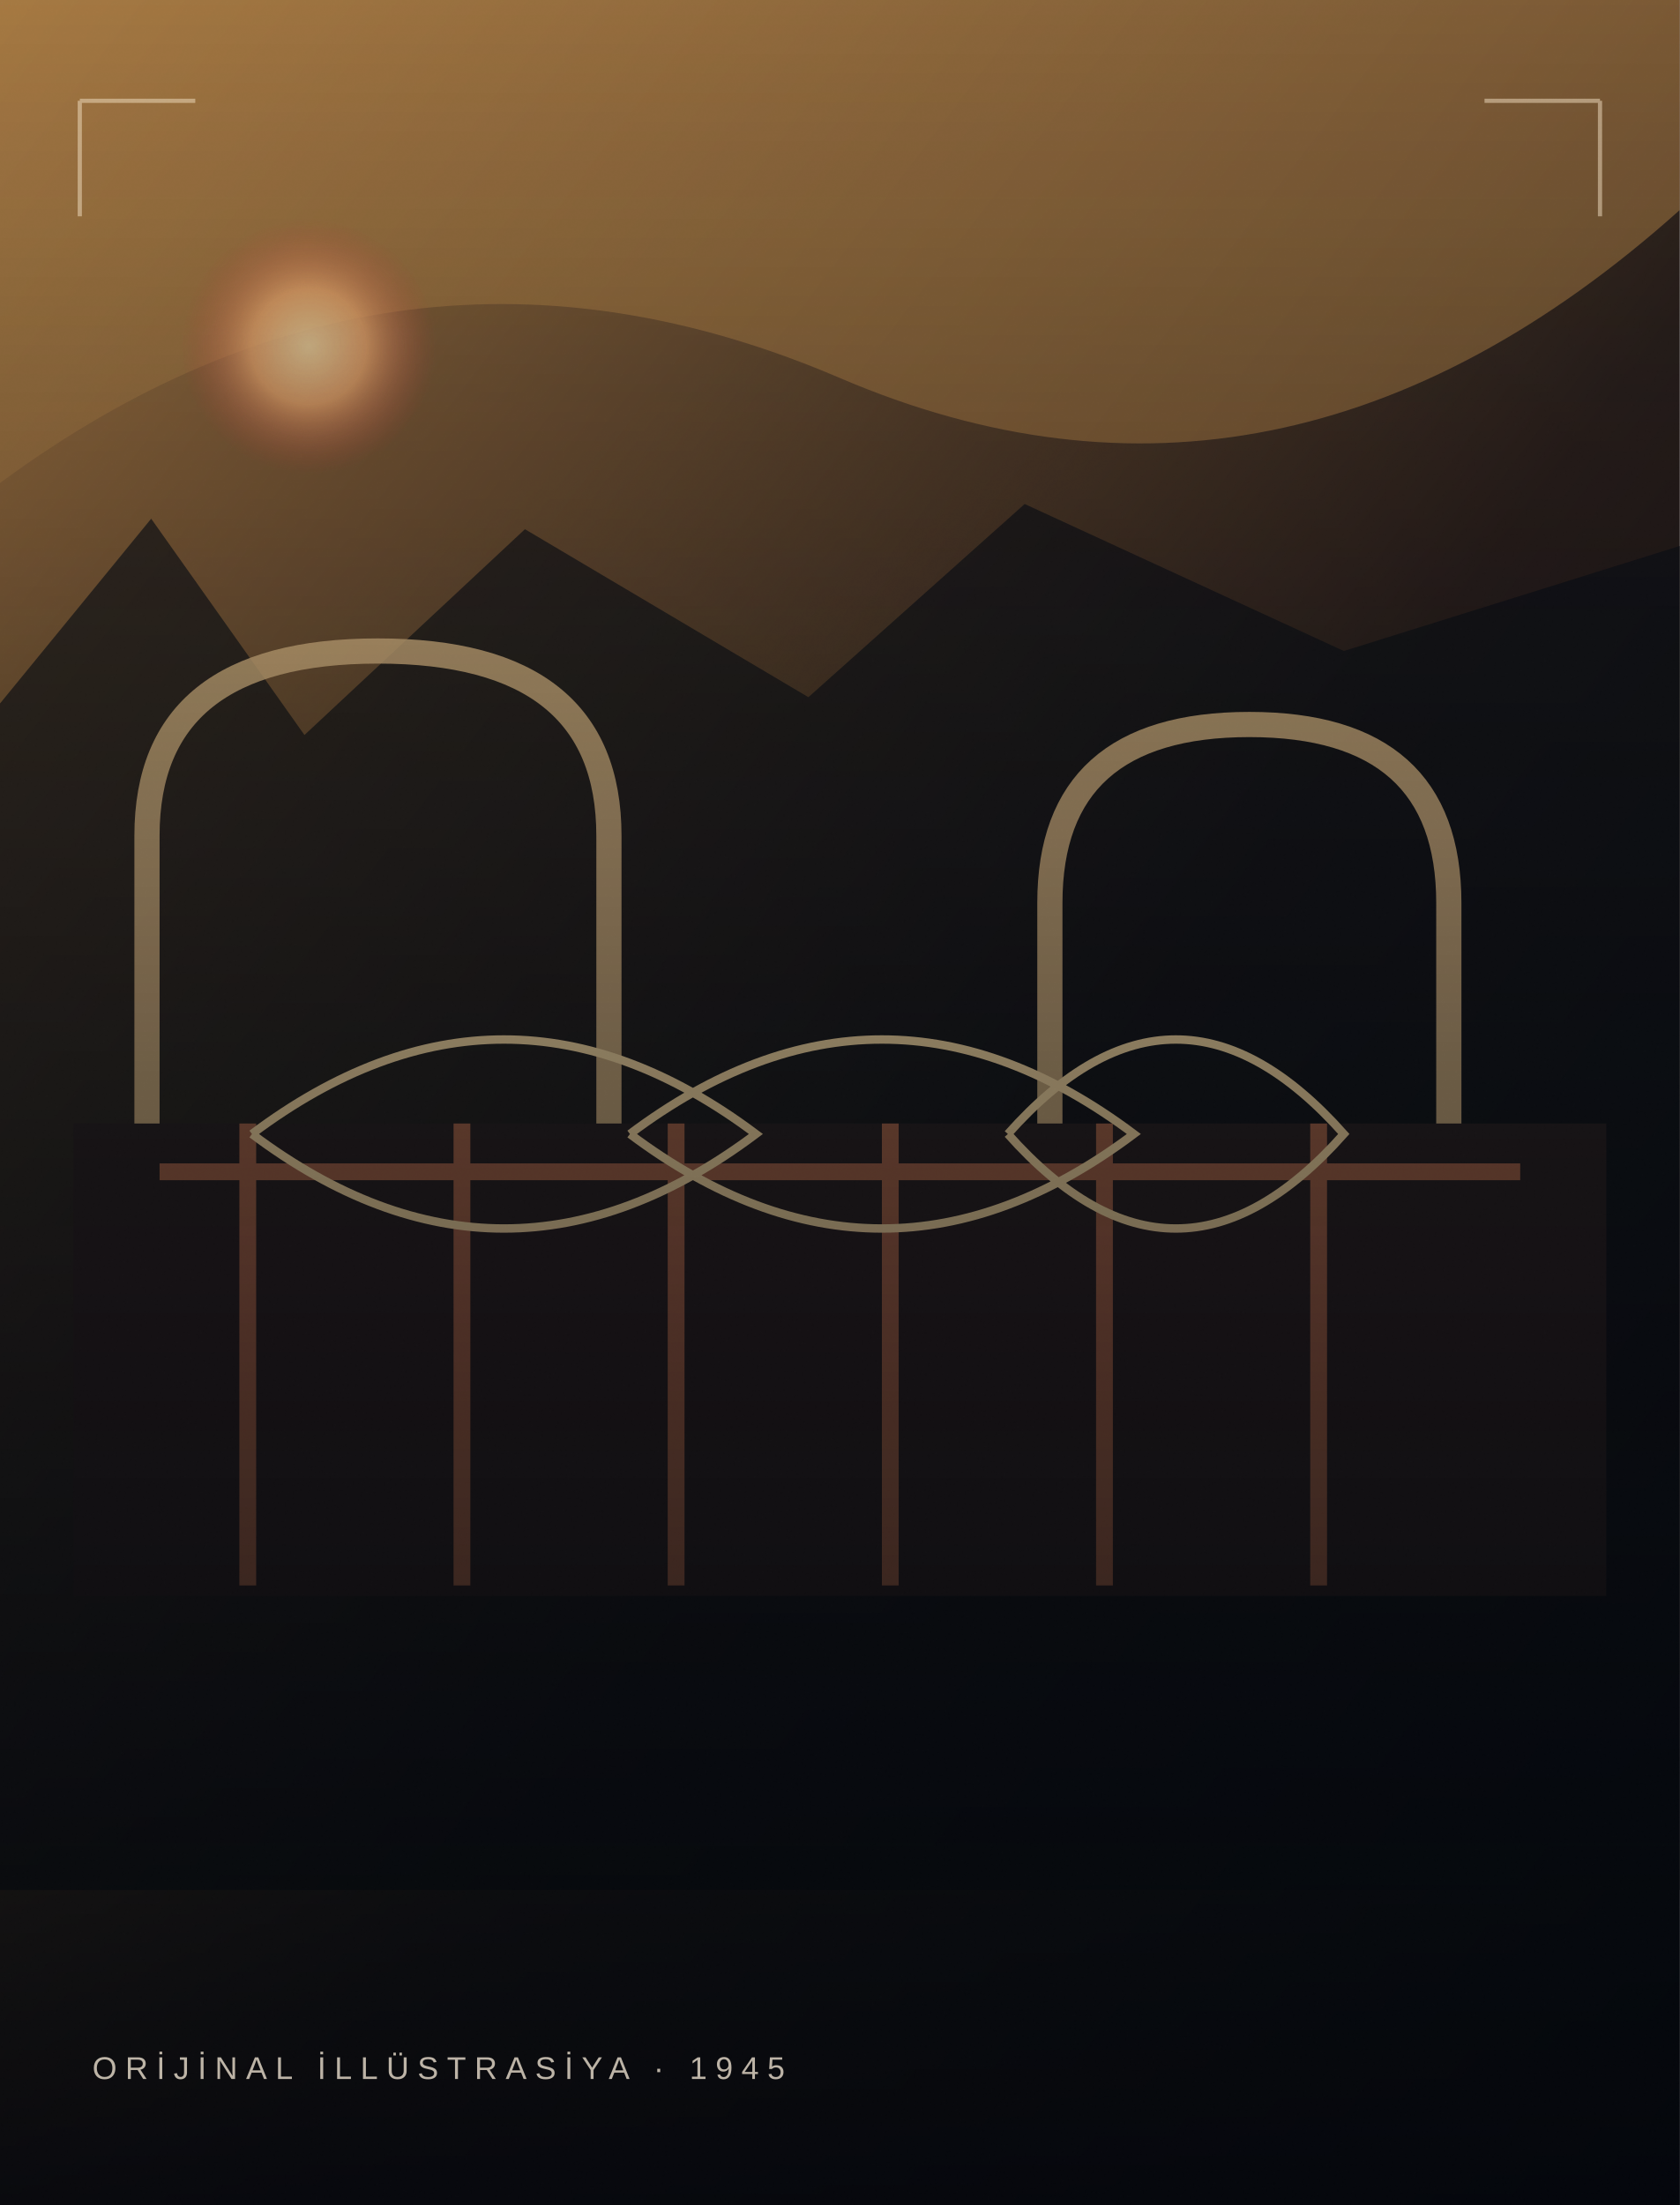
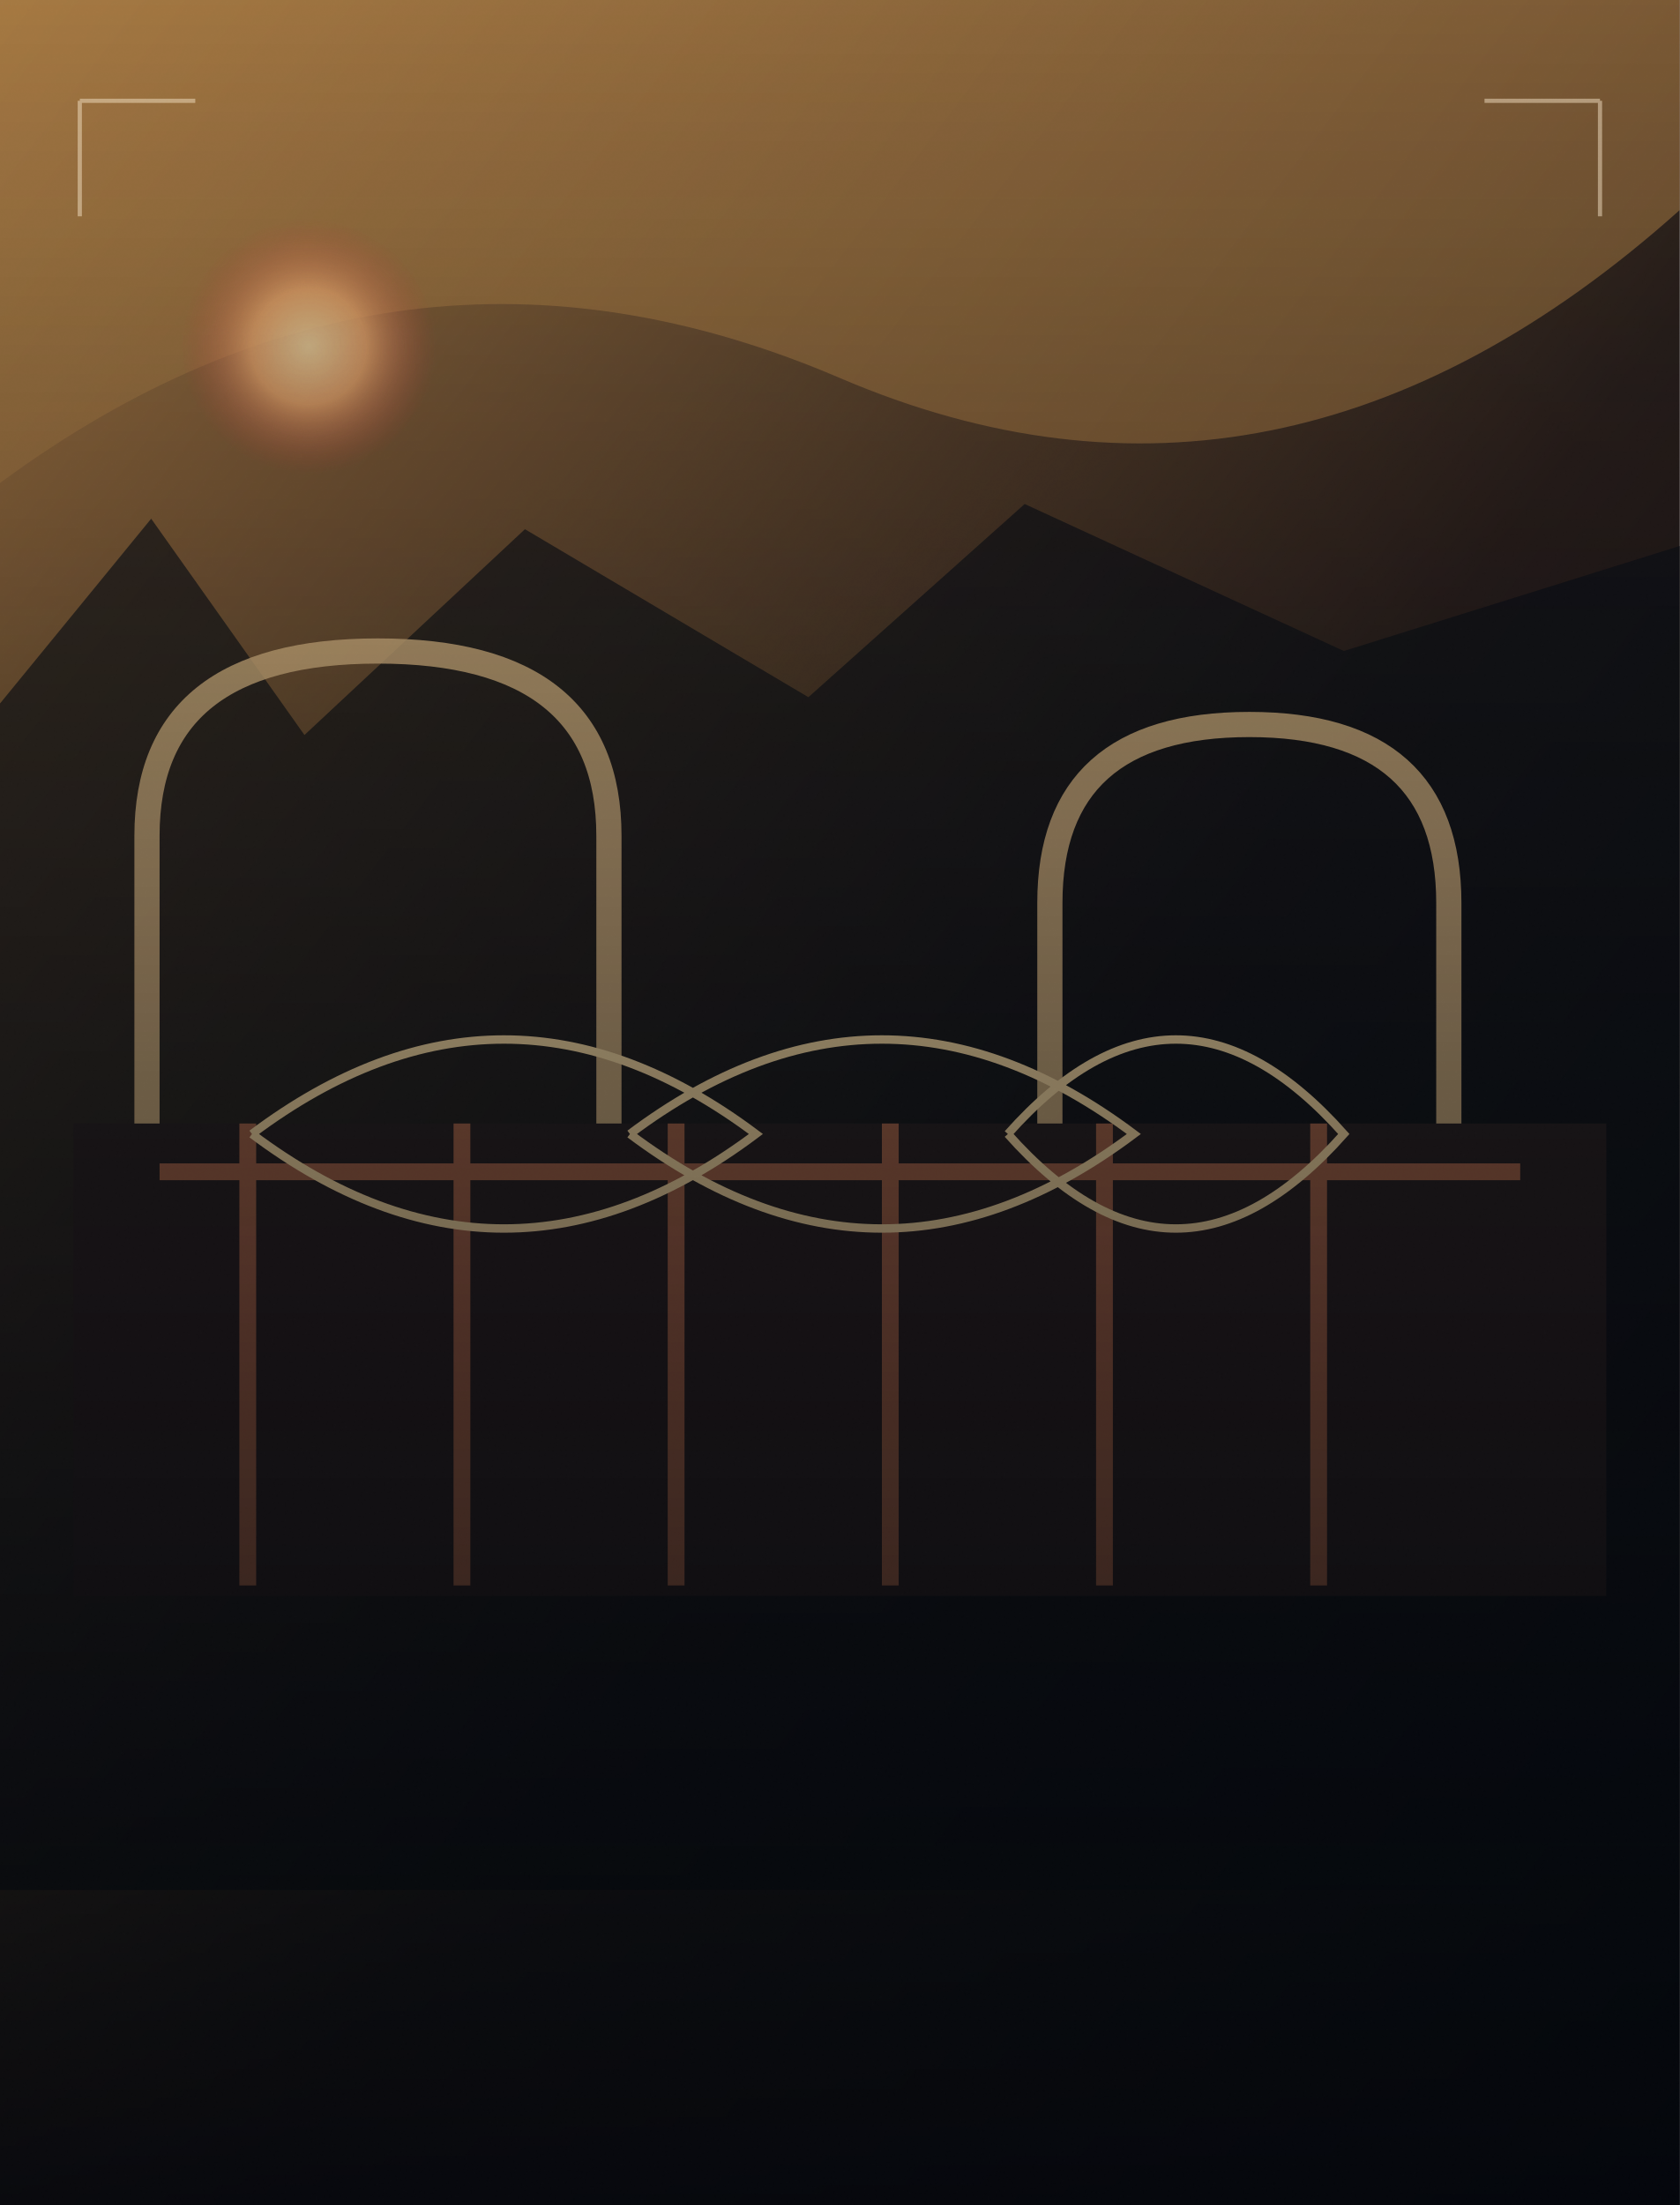
<svg xmlns="http://www.w3.org/2000/svg" width="800" height="1050" viewBox="0 0 800 1050" role="img" aria-labelledby="title desc">
  <defs>
    <linearGradient id="bg" x1="0" y1="0" x2="1" y2="1">
      <stop stop-color="#a77943" />
      <stop offset=".57" stop-color="#291e1a" />
      <stop offset="1" stop-color="#080b11" />
    </linearGradient>
    <radialGradient id="sun">
      <stop stop-color="#f4d7a2" />
      <stop offset=".45" stop-color="#e7a46b" />
      <stop offset="1" stop-color="#b44b3c" stop-opacity="0" />
    </radialGradient>
    <linearGradient id="shade" x2="0" y2="1">
      <stop stop-color="#03060b" stop-opacity="0" />
      <stop offset="1" stop-color="#03060b" stop-opacity=".9" />
    </linearGradient>
    <filter id="grain">
      <feTurbulence type="fractalNoise" baseFrequency=".8" numOctaves="2" stitchTiles="stitch" />
      <feColorMatrix values=".3 0 0 0 0 .3 0 0 0 0 .3 0 0 0 0 0 0 0 .12 0" />
    </filter>
  </defs>
  <rect width="800" height="1050" fill="url(#bg)" />
  <path d="M0 230Q190 90 400 180T800 100V0H0Z" fill="#a77943" opacity=".6" />
  <circle cx="147" cy="165" r="61" fill="url(#sun)" opacity=".82" />
  <path d="M0 335 72 247 145 350 250 252 385 332 488 240 640 310 800 260 800 900 0 900Z" fill="#090d13" opacity=".66" />
  <path d="M70 625V398Q70 310 180 310T290 398V625M500 625V430Q500 345 595 345T690 430V625" fill="none" stroke="#e3bd86" stroke-width="12" opacity=".82" />
  <path d="M35 535h730v225H35Z" fill="#271d1d" />
  <path d="M76 558h648M118 535v220m102-220v220m102-220v220m102-220v220m102-220v220m102-220v220" stroke="#df7f55" stroke-width="8" opacity=".66" />
  <path d="M120 540q120-90 240 0-120 90-240 0m180 0q120-90 240 0-120 90-240 0m180 0q80-90 160 0-80 90-160 0" fill="none" stroke="#f0d19b" stroke-width="4" />
  <rect width="800" height="1050" fill="url(#shade)" />
  <path d="M38 48h55m-55 0v55m724-55h-55m55 0v55" fill="none" stroke="#f5e3c7" stroke-opacity=".5" stroke-width="2" />
-   <text x="44" y="990" fill="#f6ead7" fill-opacity=".76" font-family="Arial,sans-serif" font-size="15" letter-spacing="4">ORİJİNAL İLLÜSTRASİYA · 1945</text>
  <rect width="800" height="1050" filter="url(#grain)" opacity=".15" />
</svg>
